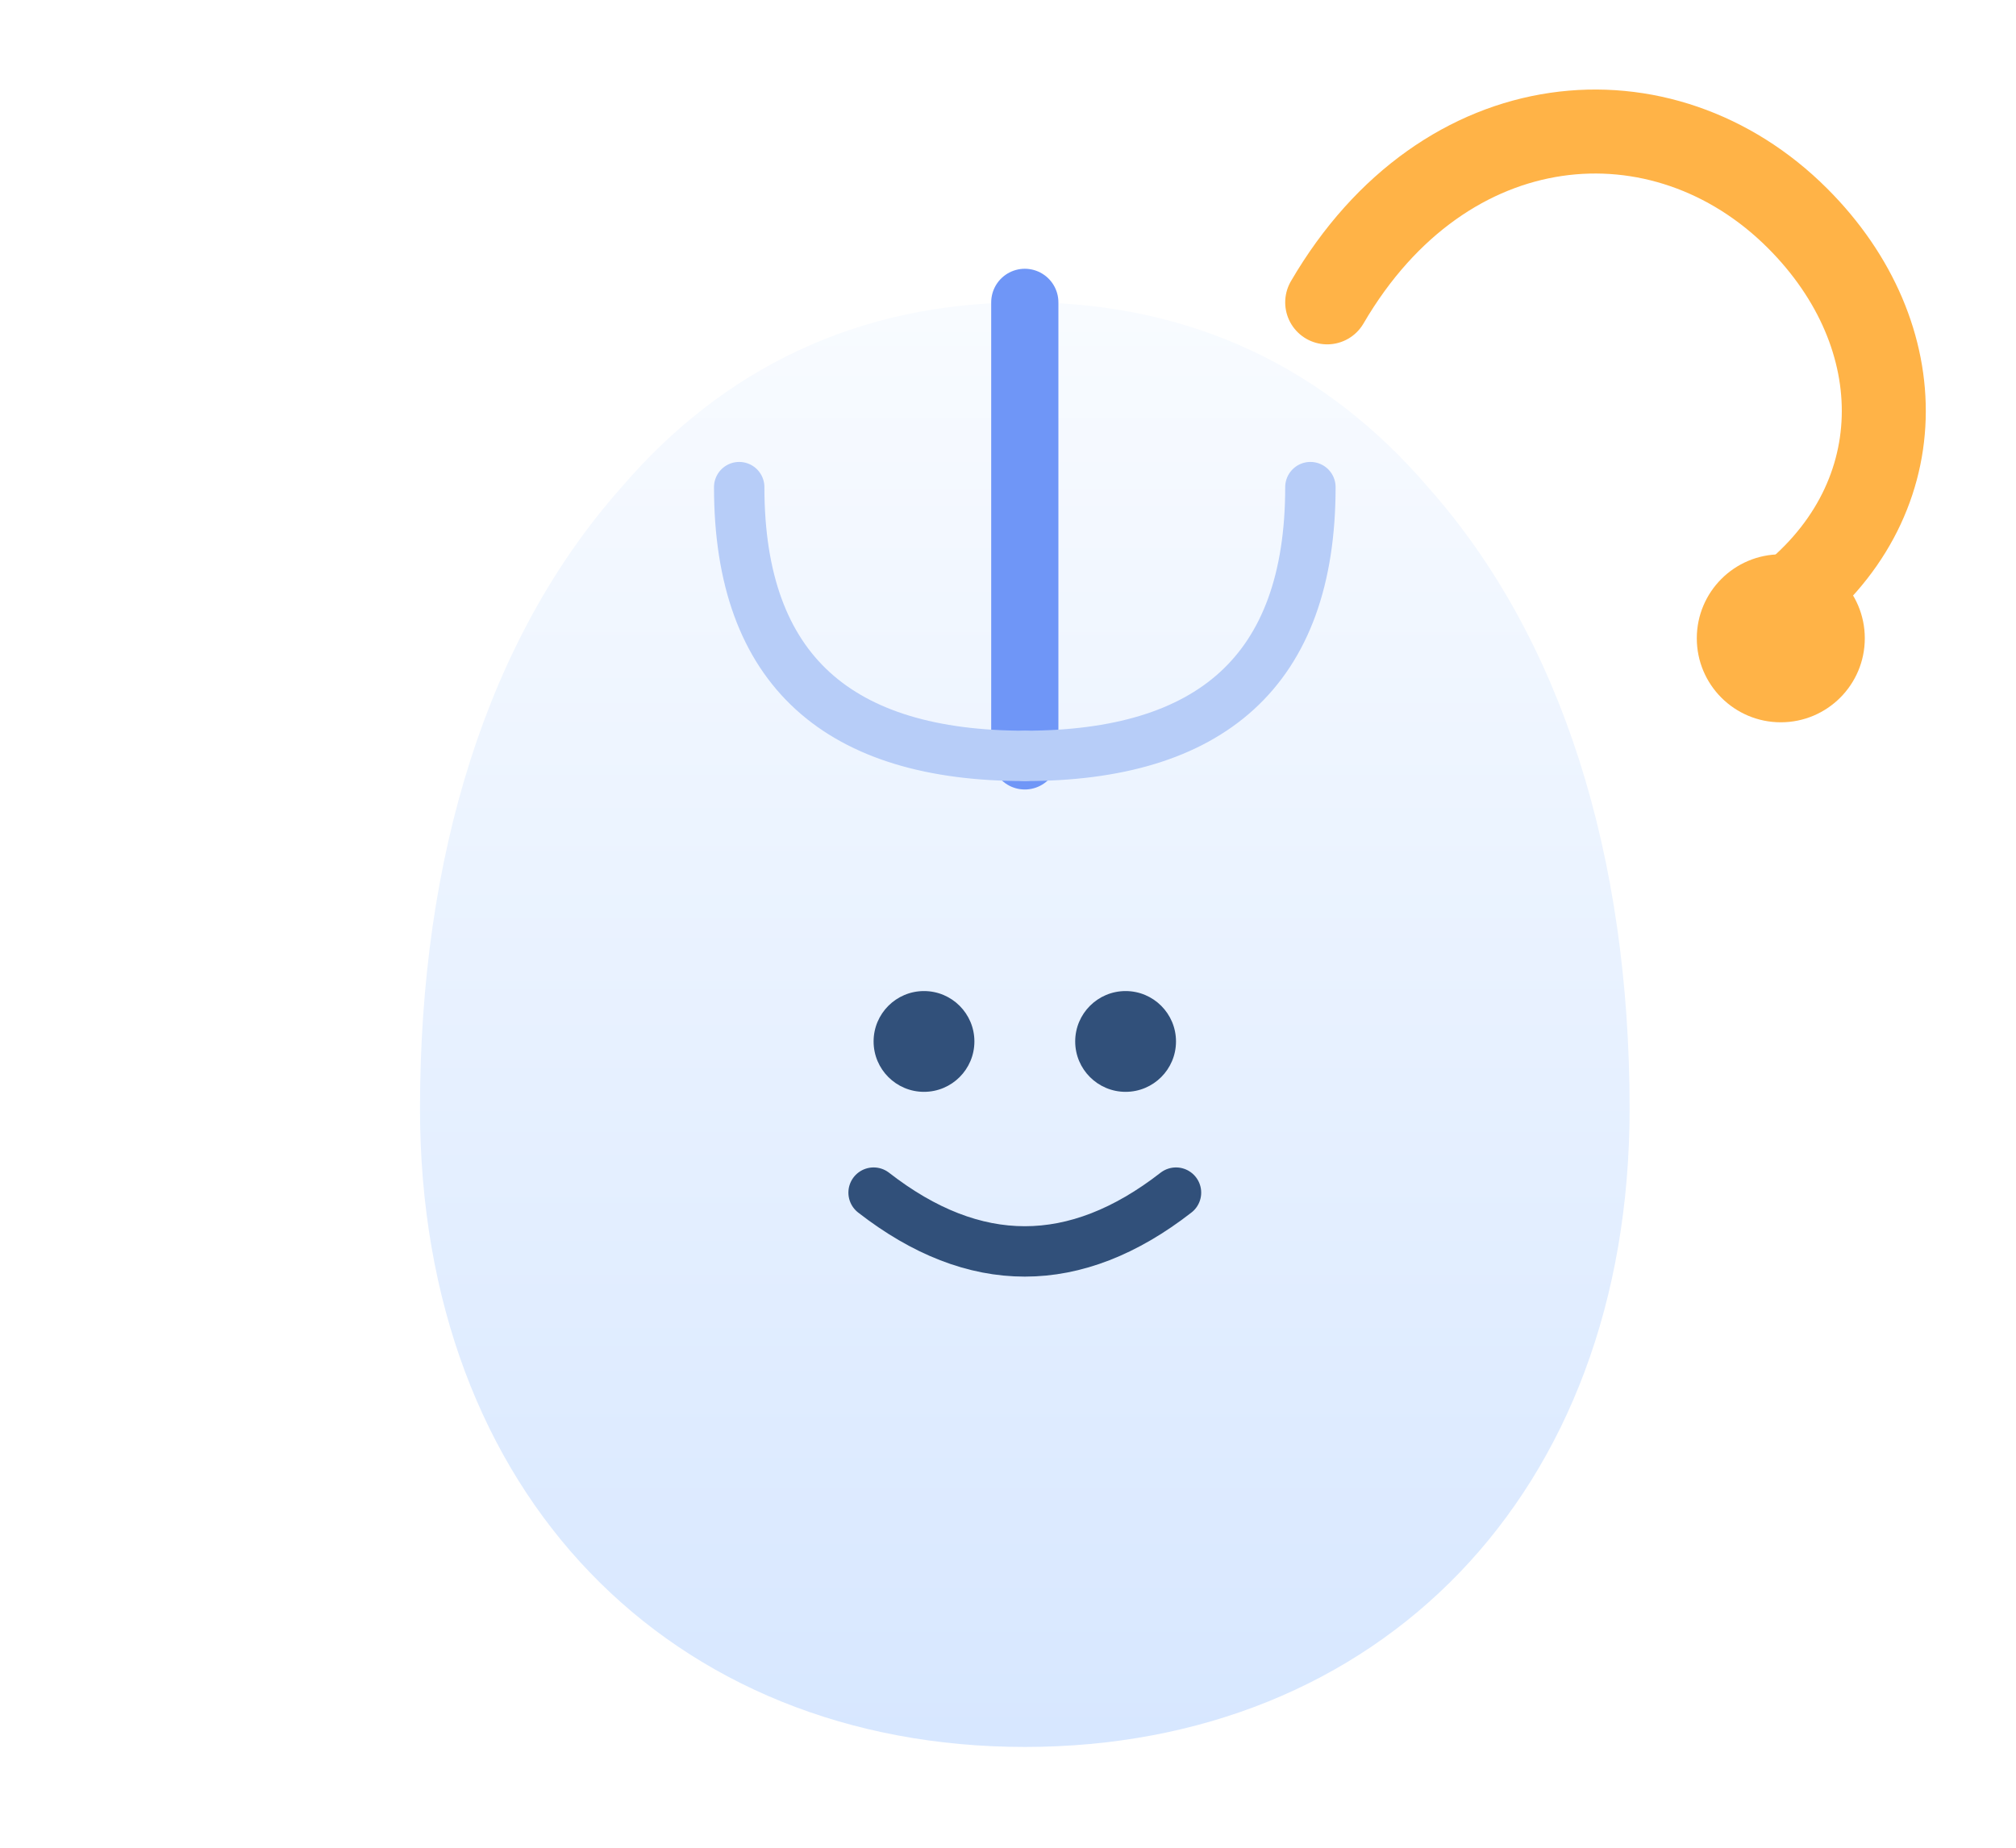
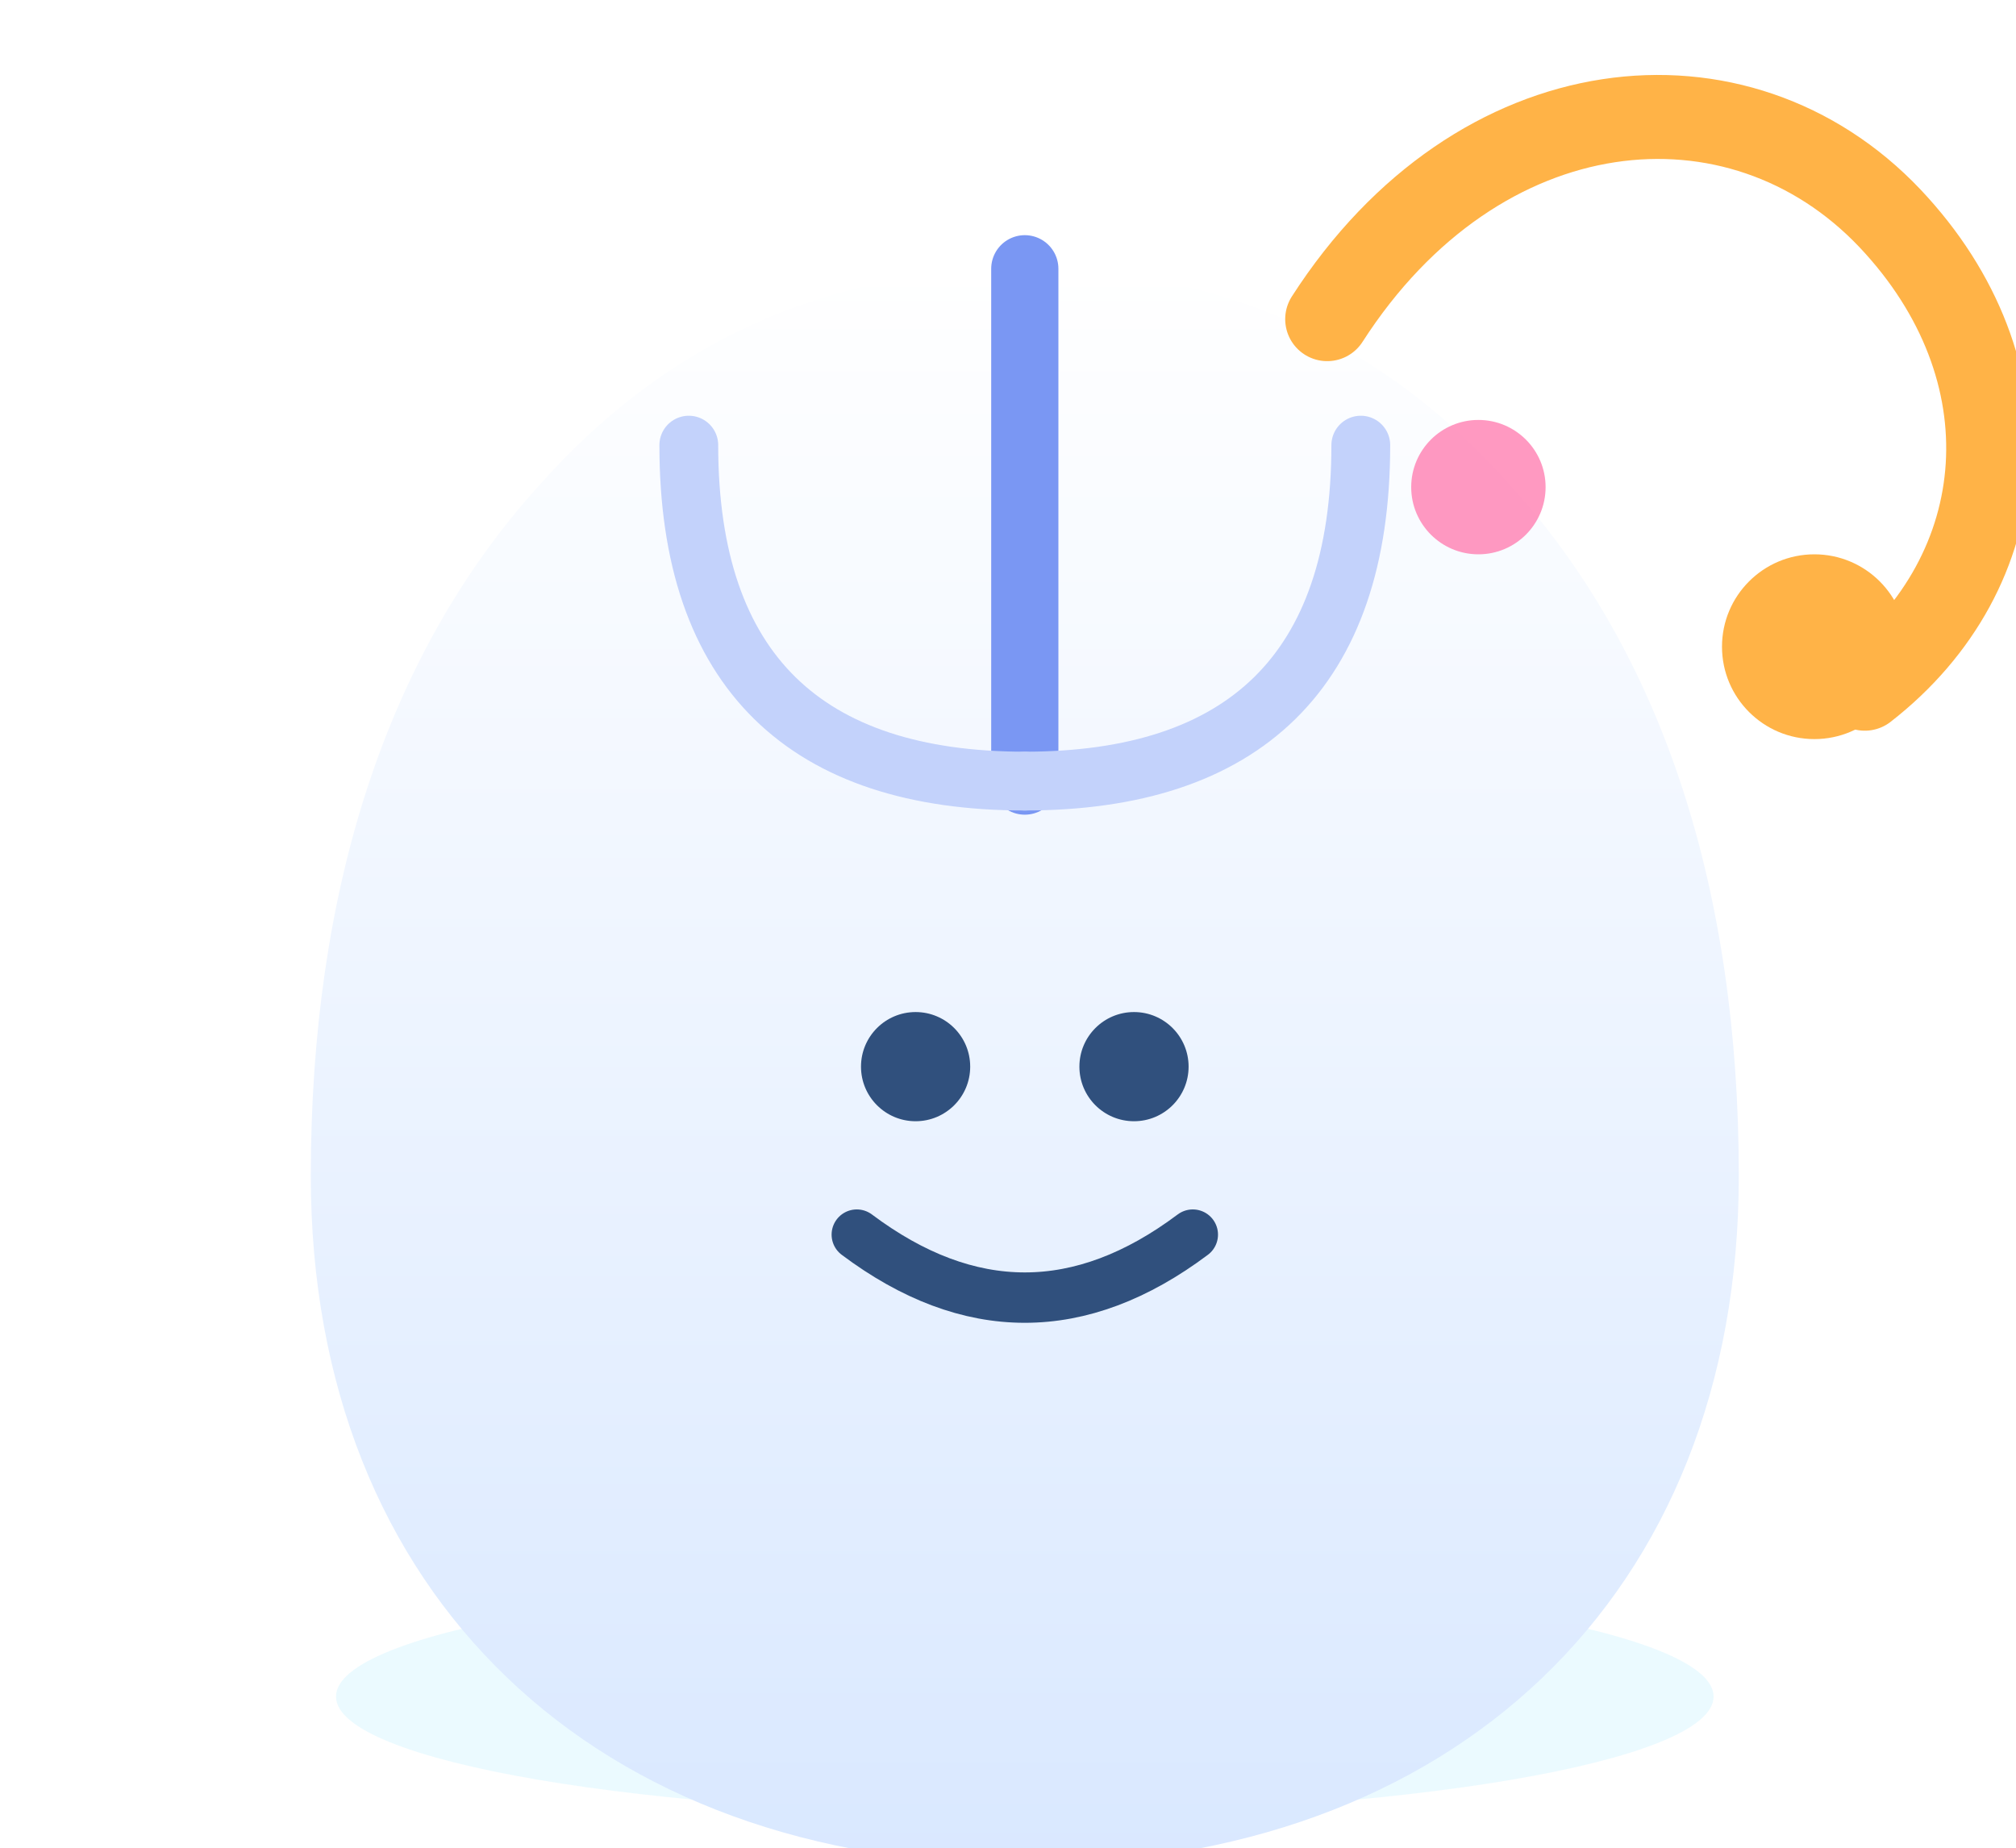
<svg xmlns="http://www.w3.org/2000/svg" viewBox="0 0 240 220" role="img" aria-labelledby="title desc">
  <defs>
-     <linearGradient id="mouseBody" x1="0%" y1="0%" x2="0%" y2="100%">
-       <stop offset="0%" stop-color="#f8fbff" />
-       <stop offset="100%" stop-color="#d7e7ff" />
+     <linearGradient id="mouseShell" x1="0%" y1="0%" x2="0%" y2="100%">
+       <stop offset="0%" stop-color="#ffffff" />
+       <stop offset="100%" stop-color="#d9e8ff" />
    </linearGradient>
  </defs>
-   <g transform="translate(26 16)">
-     <path d="M96 20c20 0 36 8 48 22 16 18 24 44 24 74 0 46-30 76-72 76S24 162 24 116c0-30 8-56 24-74C60 28 76 20 96 20z" fill="url(#mouseBody)" />
-     <path d="M96 20v54" stroke="#6f96f7" stroke-width="8" stroke-linecap="round" />
-     <path d="M96 74c-22 0-34-10-34-32" fill="none" stroke="#b7cdf8" stroke-width="6" stroke-linecap="round" />
-     <path d="M96 74c22 0 34-10 34-32" fill="none" stroke="#b7cdf8" stroke-width="6" stroke-linecap="round" />
-     <circle cx="84" cy="108" r="6" fill="#31507a" />
-     <circle cx="108" cy="108" r="6" fill="#31507a" />
-     <path d="M78 126q18 14 36 0" fill="none" stroke="#31507a" stroke-linecap="round" stroke-width="6" />
-     <path d="M132 20c14-24 40-26 56-10 14 14 14 34-2 46" fill="none" stroke="#ffb347" stroke-width="10" stroke-linecap="round" />
-     <circle cx="186" cy="60" r="10" fill="#ffb347" />
+   <g transform="translate(18 10)">
+     <ellipse cx="104" cy="192" rx="82" ry="14" fill="#c6f1ff" opacity=".35" />
+     <path d="M104 22c24 0 43 9 58 26 18 20 27 48 27 82 0 50-34 82-85 82S19 180 19 130c0-34 9-62 27-82 15-17 34-26 58-26z" fill="url(#mouseShell)" />
+     <path d="M104 22v61" stroke="#7a97f3" stroke-width="8" stroke-linecap="round" />
+     <path d="M104 83c-26 0-40-13-40-40" fill="none" stroke="#c3d2fb" stroke-width="7" stroke-linecap="round" />
+     <path d="M104 83c26 0 40-13 40-40" fill="none" stroke="#c3d2fb" stroke-width="7" stroke-linecap="round" />
+     <circle cx="91" cy="117" r="6.5" fill="#30507d" />
+     <circle cx="117" cy="117" r="6.5" fill="#30507d" />
+     <path d="M84 137q20 15 40 0" fill="none" stroke="#30507d" stroke-linecap="round" stroke-width="6" />
+     <path d="M140 28c18-28 49-31 67-12 17 18 15 42-3 56" fill="none" stroke="#ffb347" stroke-width="10" stroke-linecap="round" />
+     <circle cx="198" cy="67" r="11" fill="#ffb347" />
+     <circle cx="158" cy="48" r="8" fill="#ff7fb2" opacity=".8" />
  </g>
</svg>
